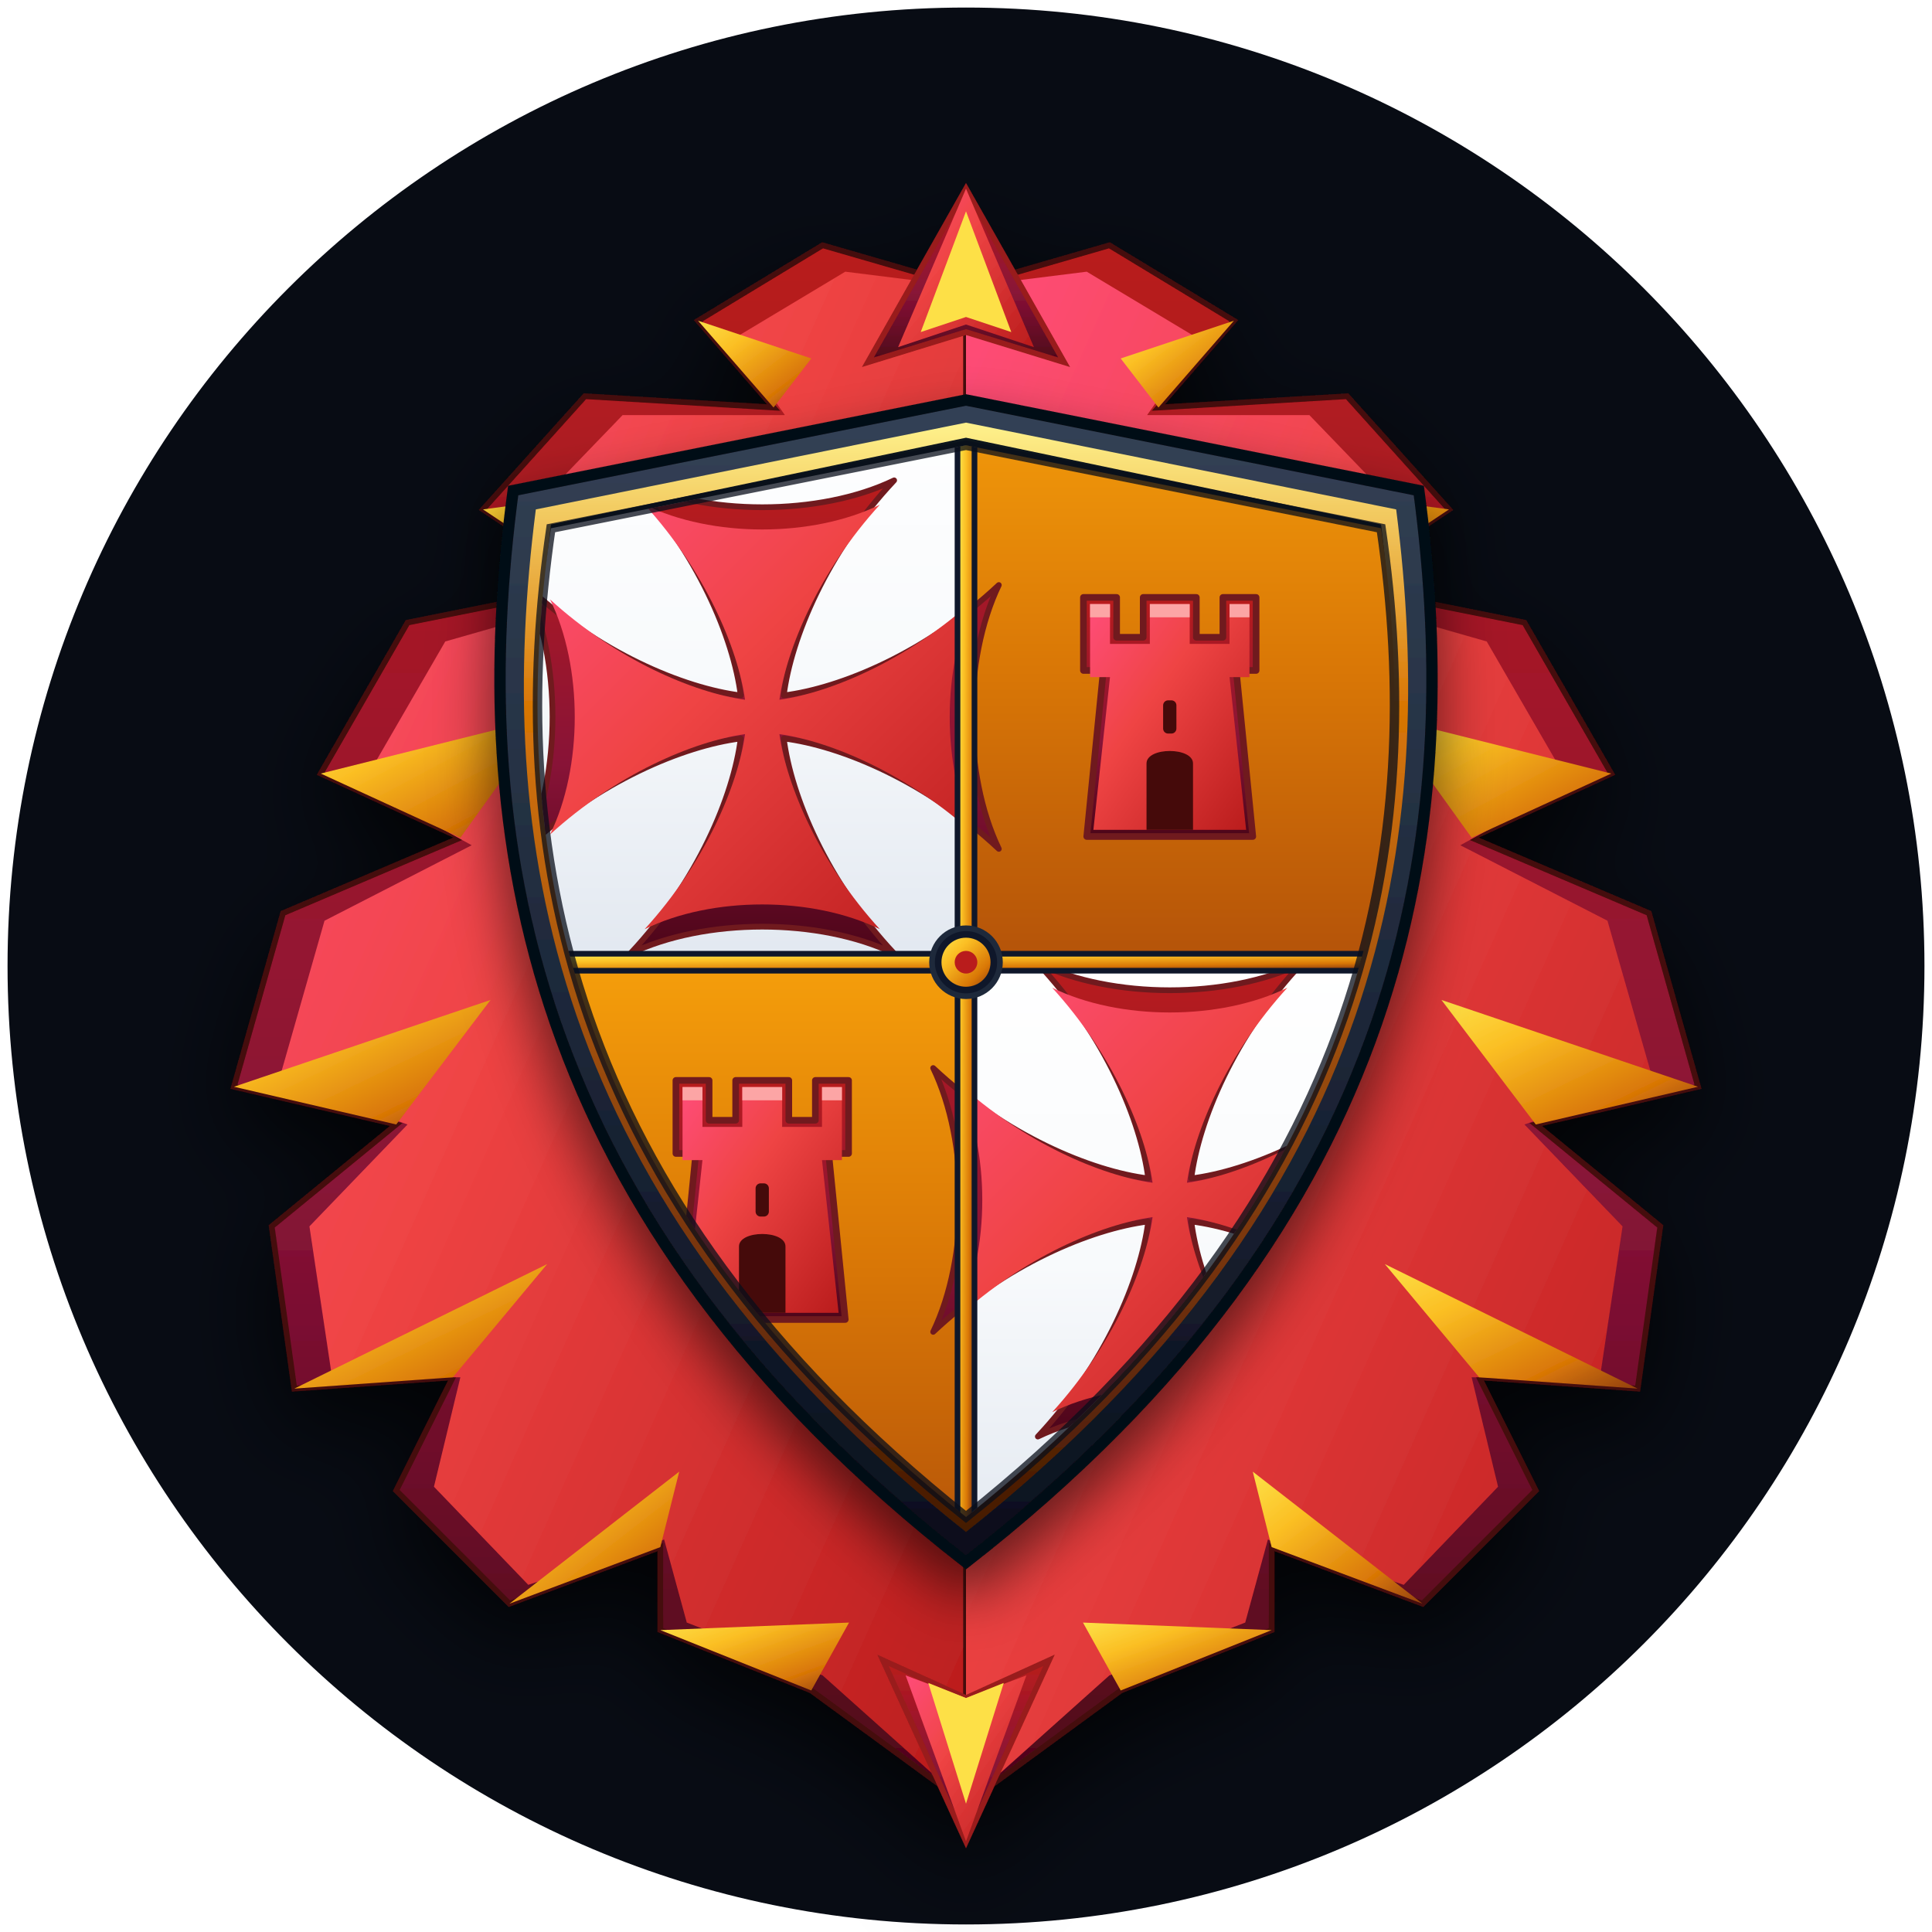
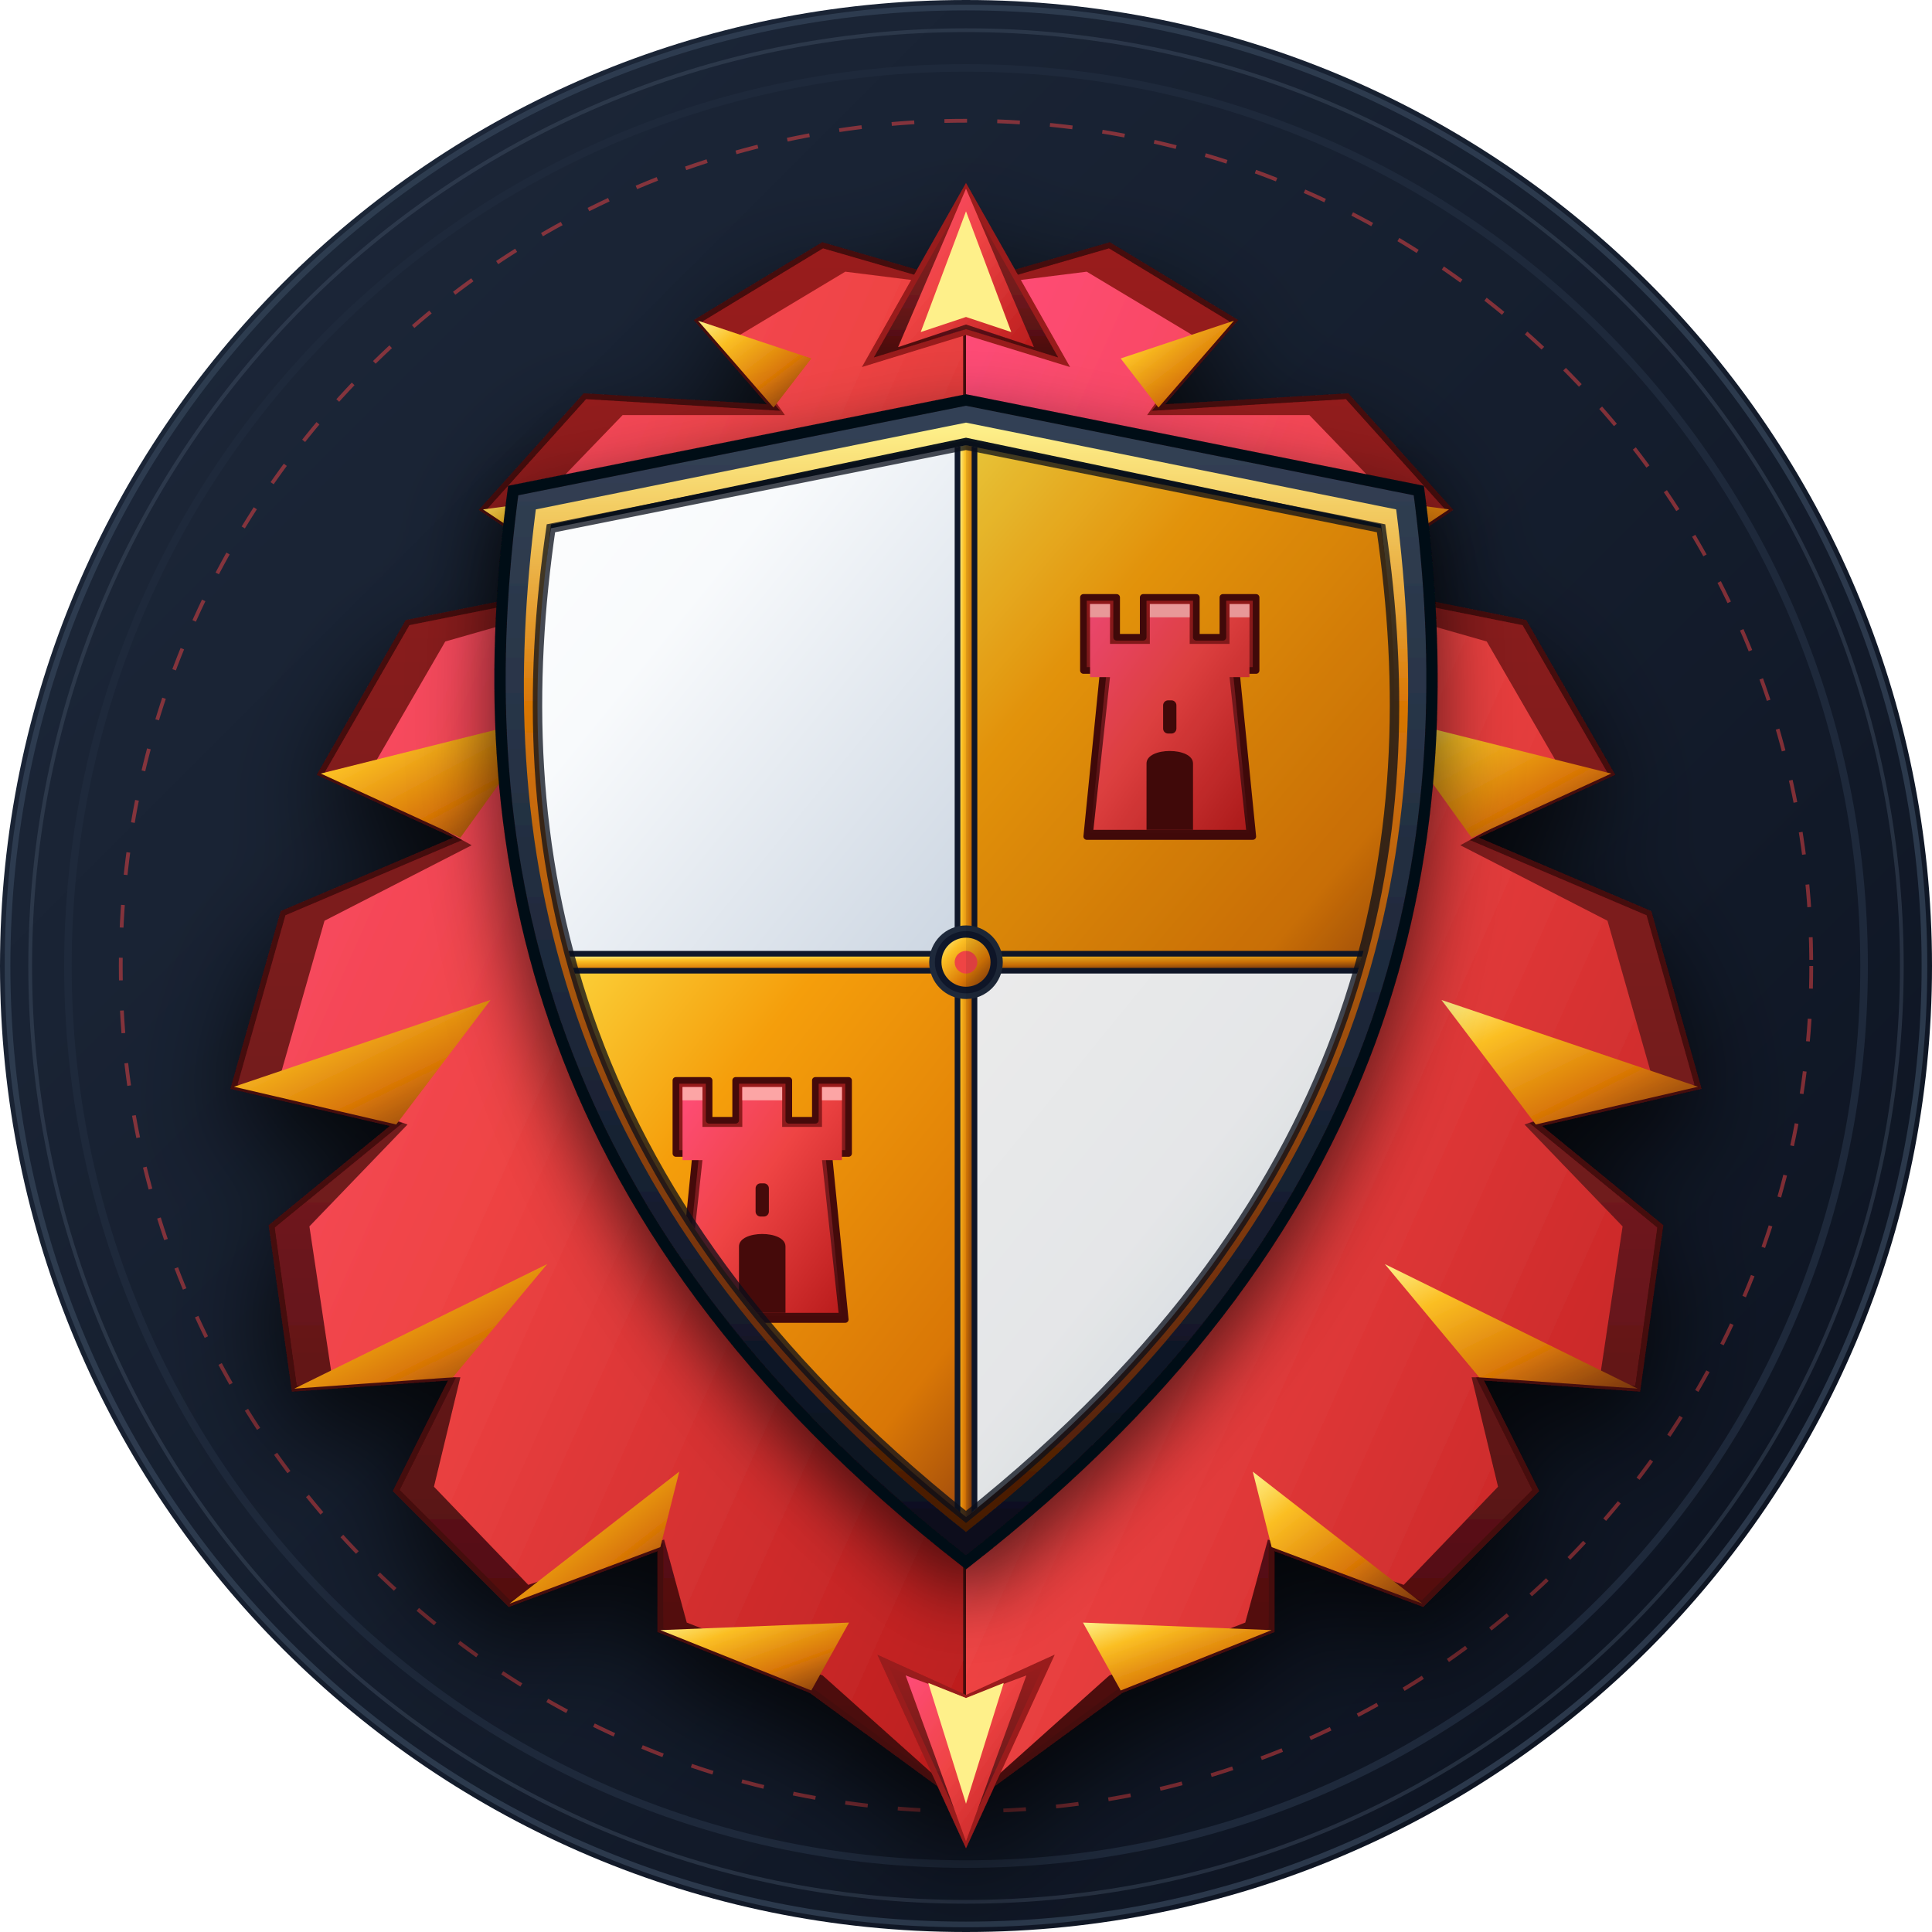
<svg xmlns="http://www.w3.org/2000/svg" viewBox="0 0 512 512" width="512" height="512">
  <defs>
-     <filter id="crestShadow" x="-25%" y="-25%" width="150%" height="150%">
-       <feDropShadow dx="0" dy="10" stdDeviation="12" flood-color="#000000" flood-opacity="0.75" />
+     <filter id="crestShadow" x="-30%" y="-30%" width="160%" height="160%">
+       <feDropShadow dx="0" dy="12" stdDeviation="14" flood-color="#000000" flood-opacity="0.8" />
    </filter>
-     <filter id="shieldShadow" x="-25%" y="-25%" width="150%" height="150%">
-       <feDropShadow dx="0" dy="8" stdDeviation="8" flood-color="#000000" flood-opacity="0.6" />
+     <filter id="shieldShadow" x="-30%" y="-30%" width="160%" height="160%">
+       <feDropShadow dx="0" dy="8" stdDeviation="10" flood-color="#000000" flood-opacity="0.65" />
    </filter>
-     <linearGradient id="sentryRuby" x1="0%" y1="0%" x2="100%" y2="100%">
+     <filter id="rubyGlow" x="-30%" y="-30%" width="160%" height="160%">
+       <feDropShadow dx="0" dy="0" stdDeviation="3" flood-color="#ff4d79" flood-opacity="0.4" />
+     </filter>
+     <linearGradient id="logoDarkBg" x1="0%" y1="0%" x2="100%" y2="100%">
+       <stop offset="0%" stop-color="#1e293b" />
+       <stop offset="50%" stop-color="#151e2e" />
+       <stop offset="100%" stop-color="#0b111e" />
+     </linearGradient>
+     <linearGradient id="crusaderCrossGrad" x1="0%" y1="0%" x2="100%" y2="100%">
      <stop offset="0%" stop-color="#ff4d79" />
-       <stop offset="40%" stop-color="#ef4444" />
+       <stop offset="45%" stop-color="#ef4444" />
      <stop offset="100%" stop-color="#b91c1c" />
    </linearGradient>
-     <linearGradient id="darkRuby" x1="0%" y1="0%" x2="0%" y2="100%">
-       <stop offset="0%" stop-color="#b91c1c" />
-       <stop offset="60%" stop-color="#881337" />
-       <stop offset="100%" stop-color="#4c0519" />
+     <linearGradient id="darkCrimsonShadow" x1="0%" y1="0%" x2="0%" y2="100%">
+       <stop offset="0%" stop-color="#991b1b" />
+       <stop offset="60%" stop-color="#701a1e" />
+       <stop offset="100%" stop-color="#450a0a" />
    </linearGradient>
    <linearGradient id="goldGrad" x1="0%" y1="0%" x2="100%" y2="100%">
+       <stop offset="0%" stop-color="#fef08a" />
+       <stop offset="25%" stop-color="#fbbf24" />
+       <stop offset="65%" stop-color="#d97706" />
+       <stop offset="100%" stop-color="#78350f" />
+     </linearGradient>
+     <linearGradient id="goldQuarter" x1="0%" y1="0%" x2="100%" y2="100%">
      <stop offset="0%" stop-color="#fde047" />
-       <stop offset="30%" stop-color="#fbbf24" />
-       <stop offset="75%" stop-color="#d97706" />
+       <stop offset="35%" stop-color="#f59e0b" />
+       <stop offset="80%" stop-color="#d97706" />
      <stop offset="100%" stop-color="#92400e" />
    </linearGradient>
-     <linearGradient id="goldQuarter" x1="0%" y1="0%" x2="0%" y2="100%">
-       <stop offset="0%" stop-color="#f59e0b" />
-       <stop offset="50%" stop-color="#d97706" />
-       <stop offset="100%" stop-color="#b45309" />
-     </linearGradient>
-     <linearGradient id="silverQuarter" x1="0%" y1="0%" x2="0%" y2="100%">
+     <linearGradient id="silverQuarter" x1="0%" y1="0%" x2="100%" y2="100%">
      <stop offset="0%" stop-color="#ffffff" />
-       <stop offset="50%" stop-color="#f8fafc" />
-       <stop offset="100%" stop-color="#e2e8f0" />
+       <stop offset="40%" stop-color="#f8fafc" />
+       <stop offset="100%" stop-color="#cbd5e1" />
    </linearGradient>
    <linearGradient id="frameDark" x1="0%" y1="0%" x2="0%" y2="100%">
      <stop offset="0%" stop-color="#334155" />
      <stop offset="50%" stop-color="#1e293b" />
      <stop offset="100%" stop-color="#0a0f1d" />
    </linearGradient>
    <linearGradient id="frameGold" x1="0%" y1="0%" x2="0%" y2="100%">
      <stop offset="0%" stop-color="#fef08a" />
      <stop offset="25%" stop-color="#d97706" />
      <stop offset="75%" stop-color="#78350f" />
      <stop offset="100%" stop-color="#451a03" />
    </linearGradient>
-     <clipPath id="shieldClipClean">
+     <clipPath id="shieldClipExact">
      <path d="M 256,118                 L 366,140                 C 378,222 364,316 256,402                 C 148,316 134,222 146,140 Z" />
    </clipPath>
-     <g id="exactSentryLogoCross">
-       <path d="M -15 -15                 C -20 -55 -45 -115 -92 -165                 C -40 -140 40 -140 92 -165                 C 45 -115 20 -55 15 -15                 C 55 -20 115 -45 165 -92                 C 140 -40 140 40 165 92                 C 115 45 55 20 15 15                 C 20 55 45 115 92 165                 C 40 140 -40 140 -92 165                 C -45 115 -20 55 -15 15                 C -55 20 -115 45 -165 92                 C -140 40 -140 -40 -165 -92                 C -115 -45 -55 -20 -15 -15 Z" fill="url(#darkRuby)" stroke="#701a1e" stroke-width="4" stroke-linejoin="round" />
-       <path d="M -12 -12                 C -17 -48 -40 -102 -82 -148                 C -35 -125 35 -125 82 -148                 C 40 -102 17 -48 12 -12                 C 48 -17 102 -40 148 -82                 C 125 -35 125 35 148 82                 C 102 40 48 17 12 12                 C 17 48 40 102 82 148                 C 35 125 -35 125 -82 148                 C -40 102 -17 48 -12 12                 C -48 17 -102 40 -148 82                 C -125 35 -125 -35 -148 -82                 C -102 -40 -48 -17 -12 -12 Z" fill="url(#sentryRuby)" />
+     <g id="exactSentryCross">
+       <path d="M -15 -15                 C -20 -55 -45 -115 -92 -165                 C -40 -140 40 -140 92 -165                 C 45 -115 20 -55 15 -15                 C 55 -20 115 -45 165 -92                 C 140 -40 140 40 165 92                 C 115 45 55 20 15 15                 C 20 55 45 115 92 165                 C 40 140 -40 140 -92 165                 C -45 115 -20 55 -15 15                 C -55 20 -115 45 -165 92                 C -140 40 -140 -40 -165 -92                 C -115 -45 -55 -20 -15 -15 Z" fill="url(#darkCrimsonShadow)" stroke="#450a0a" stroke-width="4" stroke-linejoin="round" />
+       <path d="M -12 -12                 C -17 -48 -40 -102 -82 -148                 C -35 -125 35 -125 82 -148                 C 40 -102 17 -48 12 -12                 C 48 -17 102 -40 148 -82                 C 125 -35 125 35 148 82                 C 102 40 48 17 12 12                 C 17 48 40 102 82 148                 C 35 125 -35 125 -82 148                 C -40 102 -17 48 -12 12                 C -48 17 -102 40 -148 82                 C -125 35 -125 -35 -148 -82                 C -102 -40 -48 -17 -12 -12 Z" fill="url(#crusaderCrossGrad)" />
    </g>
-     <g id="heraldicCastleTower">
-       <path d="M -25,36 L 25,36 L 20,-14 L 26,-14 L 26,-36 L 16,-36 L 16,-24 L 8,-24 L 8,-36 L -8,-36 L -8,-24 L -16,-24 L -16,-36 L -26,-36 L -26,-14 L -20,-14 Z" fill="url(#darkRuby)" stroke="#701a1e" stroke-width="2" stroke-linejoin="round" />
-       <path d="M -23,34 L 23,34 L 18,-12 L 24,-12 L 24,-34 L 18,-34 L 18,-22 L 6,-22 L 6,-34 L -6,-34 L -6,-22 L -18,-22 L -18,-34 L -24,-34 L -24,-12 L -18,-12 Z" fill="url(#sentryRuby)" />
+     <g id="sentryCastleTower">
+       <path d="M -25,36 L 25,36 L 20,-14 L 26,-14 L 26,-36 L 16,-36 L 16,-24 L 8,-24 L 8,-36 L -8,-36 L -8,-24 L -16,-24 L -16,-36 L -26,-36 L -26,-14 L -20,-14 Z" fill="url(#darkCrimsonShadow)" stroke="#450a0a" stroke-width="2" stroke-linejoin="round" />
+       <path d="M -23,34 L 23,34 L 18,-12 L 24,-12 L 24,-34 L 18,-34 L 18,-22 L 6,-22 L 6,-34 L -6,-34 L -6,-22 L -18,-22 L -18,-34 L -24,-34 L -24,-12 L -18,-12 Z" fill="url(#crusaderCrossGrad)" />
      <polygon points="-24,-34 -18,-34 -18,-30 -24,-30" fill="#fca5a5" />
      <polygon points="-6,-34 6,-34 6,-30 -6,-30" fill="#fca5a5" />
      <polygon points="18,-34 24,-34 24,-30 18,-30" fill="#fca5a5" />
      <path d="M -7,34 L -7,14 C -7,9 7,9 7,14 L 7,34 Z" fill="#450a0a" />
      <rect x="-2" y="-5" width="4" height="10" rx="1.5" fill="#450a0a" />
    </g>
  </defs>
-   <circle cx="256" cy="256" r="254" fill="#080c14" />
+   <circle cx="256" cy="256" r="256" fill="url(#logoDarkBg)" />
+   <circle cx="256" cy="256" r="254" fill="none" stroke="#334155" stroke-width="1.5" stroke-opacity="0.8" />
+   <circle cx="256" cy="256" r="248" fill="none" stroke="#475569" stroke-width="1" stroke-opacity="0.4" />
+   <circle cx="256" cy="256" r="238" fill="none" stroke="#1e293b" stroke-width="2" />
+   <circle cx="256" cy="256" r="224" fill="none" stroke="#ef4444" stroke-width="1" stroke-opacity="0.5" stroke-dasharray="6 8" />
  <g filter="url(#crestShadow)">
-     <path d="M 256,76               L 218,65 L 185,85 L 205,108               L 155,105 L 128,135 L 158,155               L 108,165 L 85,205 L 122,222               L 75,242 L 62,288 L 105,298               L 72,325 L 78,368 L 120,365               L 105,395 L 135,425 L 175,410               L 175,432 L 215,448 L 256,478 Z" fill="url(#darkRuby)" stroke="#450a0a" stroke-width="1.5" />
-     <path d="M 256,76               L 224,72 L 194,90 L 208,110               L 165,110 L 138,138 L 160,158               L 118,170 L 96,208 L 125,224               L 86,244 L 74,286 L 108,298               L 82,325 L 88,365 L 122,365               L 115,394 L 140,420 L 176,408               L 182,430 L 218,444 L 256,478 Z" fill="url(#sentryRuby)" />
-     <path d="M 256,76               L 294,65 L 327,85 L 307,108               L 357,105 L 384,135 L 354,155               L 404,165 L 427,205 L 390,222               L 437,242 L 450,288 L 407,298               L 440,325 L 434,368 L 392,365               L 407,395 L 377,425 L 337,410               L 337,432 L 297,448 L 256,478 Z" fill="url(#darkRuby)" stroke="#450a0a" stroke-width="1.5" />
-     <path d="M 256,76               L 288,72 L 318,90 L 304,110               L 347,110 L 374,138 L 352,158               L 394,170 L 416,208 L 387,224               L 426,244 L 438,286 L 404,298               L 430,325 L 424,365 L 390,365               L 397,394 L 372,420 L 336,408               L 330,430 L 294,444 L 256,478 Z" fill="url(#sentryRuby)" />
+     <path d="M 256,76               L 218,65 L 185,85 L 205,108               L 155,105 L 128,135 L 158,155               L 108,165 L 85,205 L 122,222               L 75,242 L 62,288 L 105,298               L 72,325 L 78,368 L 120,365               L 105,395 L 135,425 L 175,410               L 175,432 L 215,448 L 256,478 Z" fill="url(#darkCrimsonShadow)" stroke="#450a0a" stroke-width="1.5" />
+     <path d="M 256,76               L 224,72 L 194,90 L 208,110               L 165,110 L 138,138 L 160,158               L 118,170 L 96,208 L 125,224               L 86,244 L 74,286 L 108,298               L 82,325 L 88,365 L 122,365               L 115,394 L 140,420 L 176,408               L 182,430 L 218,444 L 256,478 Z" fill="url(#crusaderCrossGrad)" />
+     <path d="M 256,76               L 294,65 L 327,85 L 307,108               L 357,105 L 384,135 L 354,155               L 404,165 L 427,205 L 390,222               L 437,242 L 450,288 L 407,298               L 440,325 L 434,368 L 392,365               L 407,395 L 377,425 L 337,410               L 337,432 L 297,448 L 256,478 Z" fill="url(#darkCrimsonShadow)" stroke="#450a0a" stroke-width="1.5" />
+     <path d="M 256,76               L 288,72 L 318,90 L 304,110               L 347,110 L 374,138 L 352,158               L 394,170 L 416,208 L 387,224               L 426,244 L 438,286 L 404,298               L 430,325 L 424,365 L 390,365               L 397,394 L 372,420 L 336,408               L 330,430 L 294,444 L 256,478 Z" fill="url(#crusaderCrossGrad)" />
    <polygon points="215,95 185,85 205,108" fill="url(#goldGrad)" />
    <polygon points="180,128 128,135 158,155" fill="url(#goldGrad)" />
    <polygon points="145,190 85,205 122,222" fill="url(#goldGrad)" />
    <polygon points="130,265 62,288 105,298" fill="url(#goldGrad)" />
    <polygon points="145,335 78,368 120,365" fill="url(#goldGrad)" />
    <polygon points="180,390 135,425 175,410" fill="url(#goldGrad)" />
    <polygon points="225,430 175,432 215,448" fill="url(#goldGrad)" />
    <polygon points="297,95 327,85 307,108" fill="url(#goldGrad)" />
    <polygon points="332,128 384,135 354,155" fill="url(#goldGrad)" />
    <polygon points="367,190 427,205 390,222" fill="url(#goldGrad)" />
    <polygon points="382,265 450,288 407,298" fill="url(#goldGrad)" />
    <polygon points="367,335 434,368 392,365" fill="url(#goldGrad)" />
    <polygon points="332,390 377,425 337,410" fill="url(#goldGrad)" />
    <polygon points="287,430 337,432 297,448" fill="url(#goldGrad)" />
-     <polygon points="256,50 282,96 256,88 230,96" fill="url(#darkRuby)" stroke="#991b1b" stroke-width="1.5" />
-     <polygon points="256,50 274,92 256,86 238,92" fill="url(#sentryRuby)" />
-     <polygon points="256,56 268,88 256,84 244,88" fill="#fde047" />
-     <polygon points="256,488 278,440 256,450 234,440" fill="url(#darkRuby)" stroke="#991b1b" stroke-width="1.5" />
-     <polygon points="256,488 272,444 256,450 240,444" fill="url(#sentryRuby)" />
-     <polygon points="256,478 266,446 256,450 246,446" fill="#fde047" />
+     <polygon points="256,50 282,96 256,88 230,96" fill="url(#darkCrimsonShadow)" stroke="#991b1b" stroke-width="1.5" />
+     <polygon points="256,50 274,92 256,86 238,92" fill="url(#crusaderCrossGrad)" />
+     <polygon points="256,56 268,88 256,84 244,88" fill="#fef08a" />
+     <polygon points="256,488 278,440 256,450 234,440" fill="url(#darkCrimsonShadow)" stroke="#991b1b" stroke-width="1.5" />
+     <polygon points="256,488 272,444 256,450 240,444" fill="url(#crusaderCrossGrad)" />
+     <polygon points="256,478 266,446 256,450 246,446" fill="#fef08a" />
  </g>
  <g filter="url(#shieldShadow)">
    <path d="M 256,106               L 376,130               C 388,220 374,322 256,414               C 138,322 124,220 136,130 Z" fill="url(#frameDark)" stroke="#060a12" stroke-width="3" />
    <path d="M 256,112               L 370,135               C 381,221 368,317 256,406               C 144,317 131,221 142,135 Z" fill="url(#frameGold)" />
    <path d="M 256,116               L 366,139               C 376,221 364,313 256,400               C 148,313 136,221 146,139 Z" fill="#0c121e" />
  </g>
-   <g clip-path="url(#shieldClipClean)">
+   <g clip-path="url(#shieldClipExact)">
    <rect x="130" y="100" width="126" height="155" fill="url(#silverQuarter)" />
    <rect x="256" y="100" width="130" height="155" fill="url(#goldQuarter)" />
    <rect x="130" y="255" width="126" height="160" fill="url(#goldQuarter)" />
    <rect x="256" y="255" width="130" height="160" fill="url(#silverQuarter)" />
-     <g transform="translate(202, 190) scale(0.38)">
+     <g transform="translate(202, 190) scale(0.38)" filter="url(#rubyGlow)">
      <use href="#exactSentryLogoCross" />
    </g>
    <g transform="translate(310, 190) scale(0.88)">
-       <use href="#heraldicCastleTower" />
+       <use href="#sentryCastleTower" />
    </g>
    <g transform="translate(202, 318) scale(0.88)">
-       <use href="#heraldicCastleTower" />
+       <use href="#sentryCastleTower" />
    </g>
-     <g transform="translate(310, 318) scale(0.38)">
+     <g transform="translate(310, 318) scale(0.38)" filter="url(#rubyGlow)">
      <use href="#exactSentryLogoCross" />
    </g>
    <rect x="253" y="100" width="6" height="320" fill="#0f172a" />
    <rect x="254.5" y="100" width="3" height="320" fill="url(#goldGrad)" />
    <rect x="130" y="252" width="250" height="6" fill="#0f172a" />
    <rect x="130" y="253.5" width="250" height="3" fill="url(#goldGrad)" />
    <circle cx="256" cy="255" r="9" fill="#0f172a" stroke="#1e293b" stroke-width="1.5" />
    <circle cx="256" cy="255" r="6.5" fill="url(#goldGrad)" />
-     <circle cx="256" cy="255" r="3" fill="#b91c1c" />
+     <circle cx="256" cy="255" r="3" fill="#ef4444" />
+     <path d="M 256,118 L 366,140 C 378,222 364,316 256,402 Z" fill="#000000" opacity="0.08" />
  </g>
  <path d="M 256,118             L 366,140             C 378,222 364,316 256,402             C 148,316 134,222 146,140 Z" fill="none" stroke="#080d1a" stroke-width="2.5" opacity="0.75" />
</svg>
